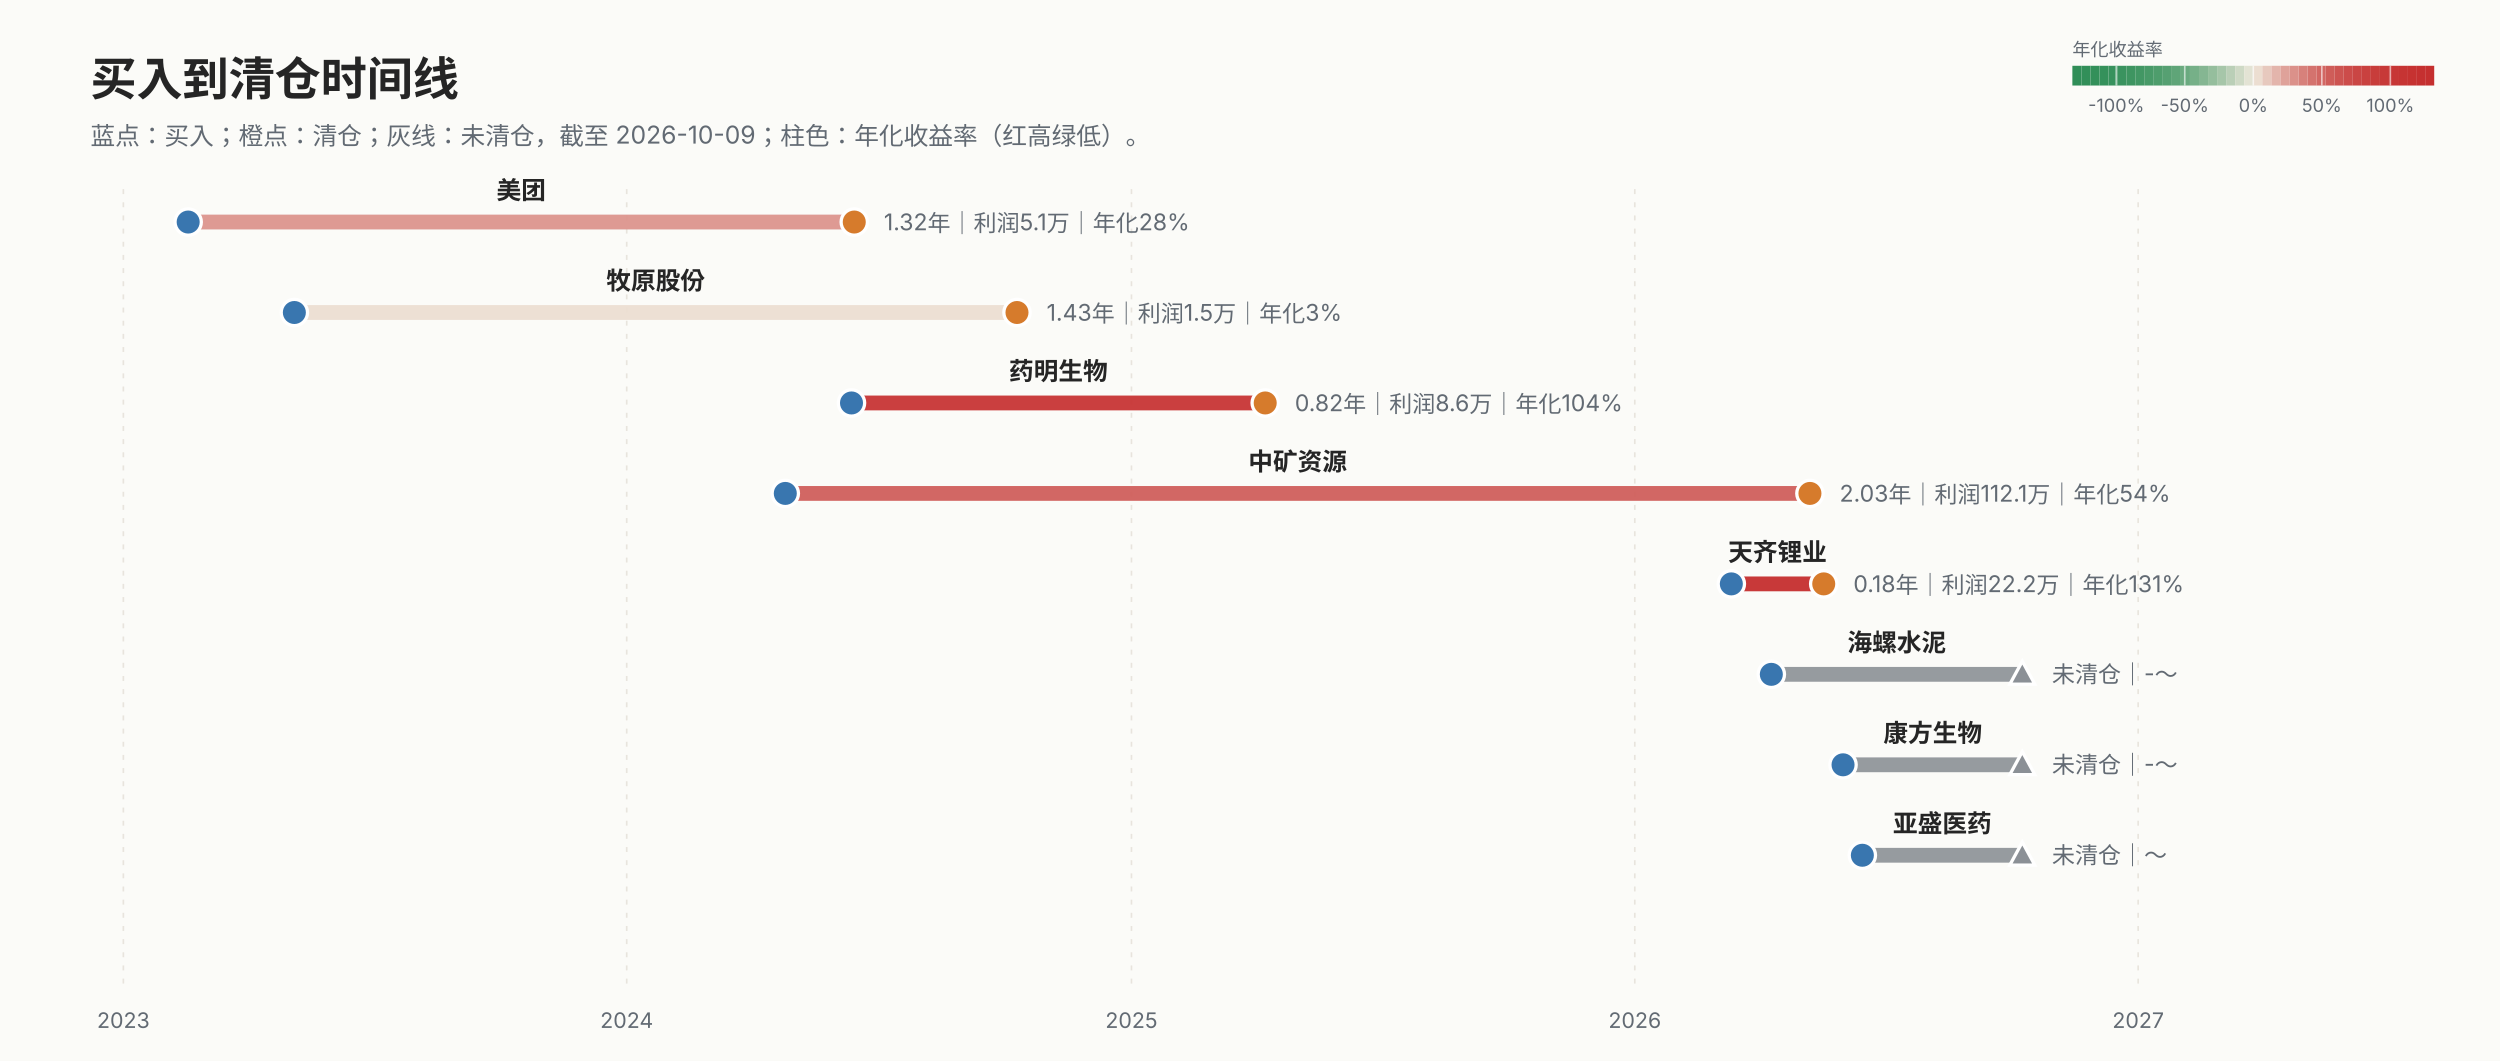
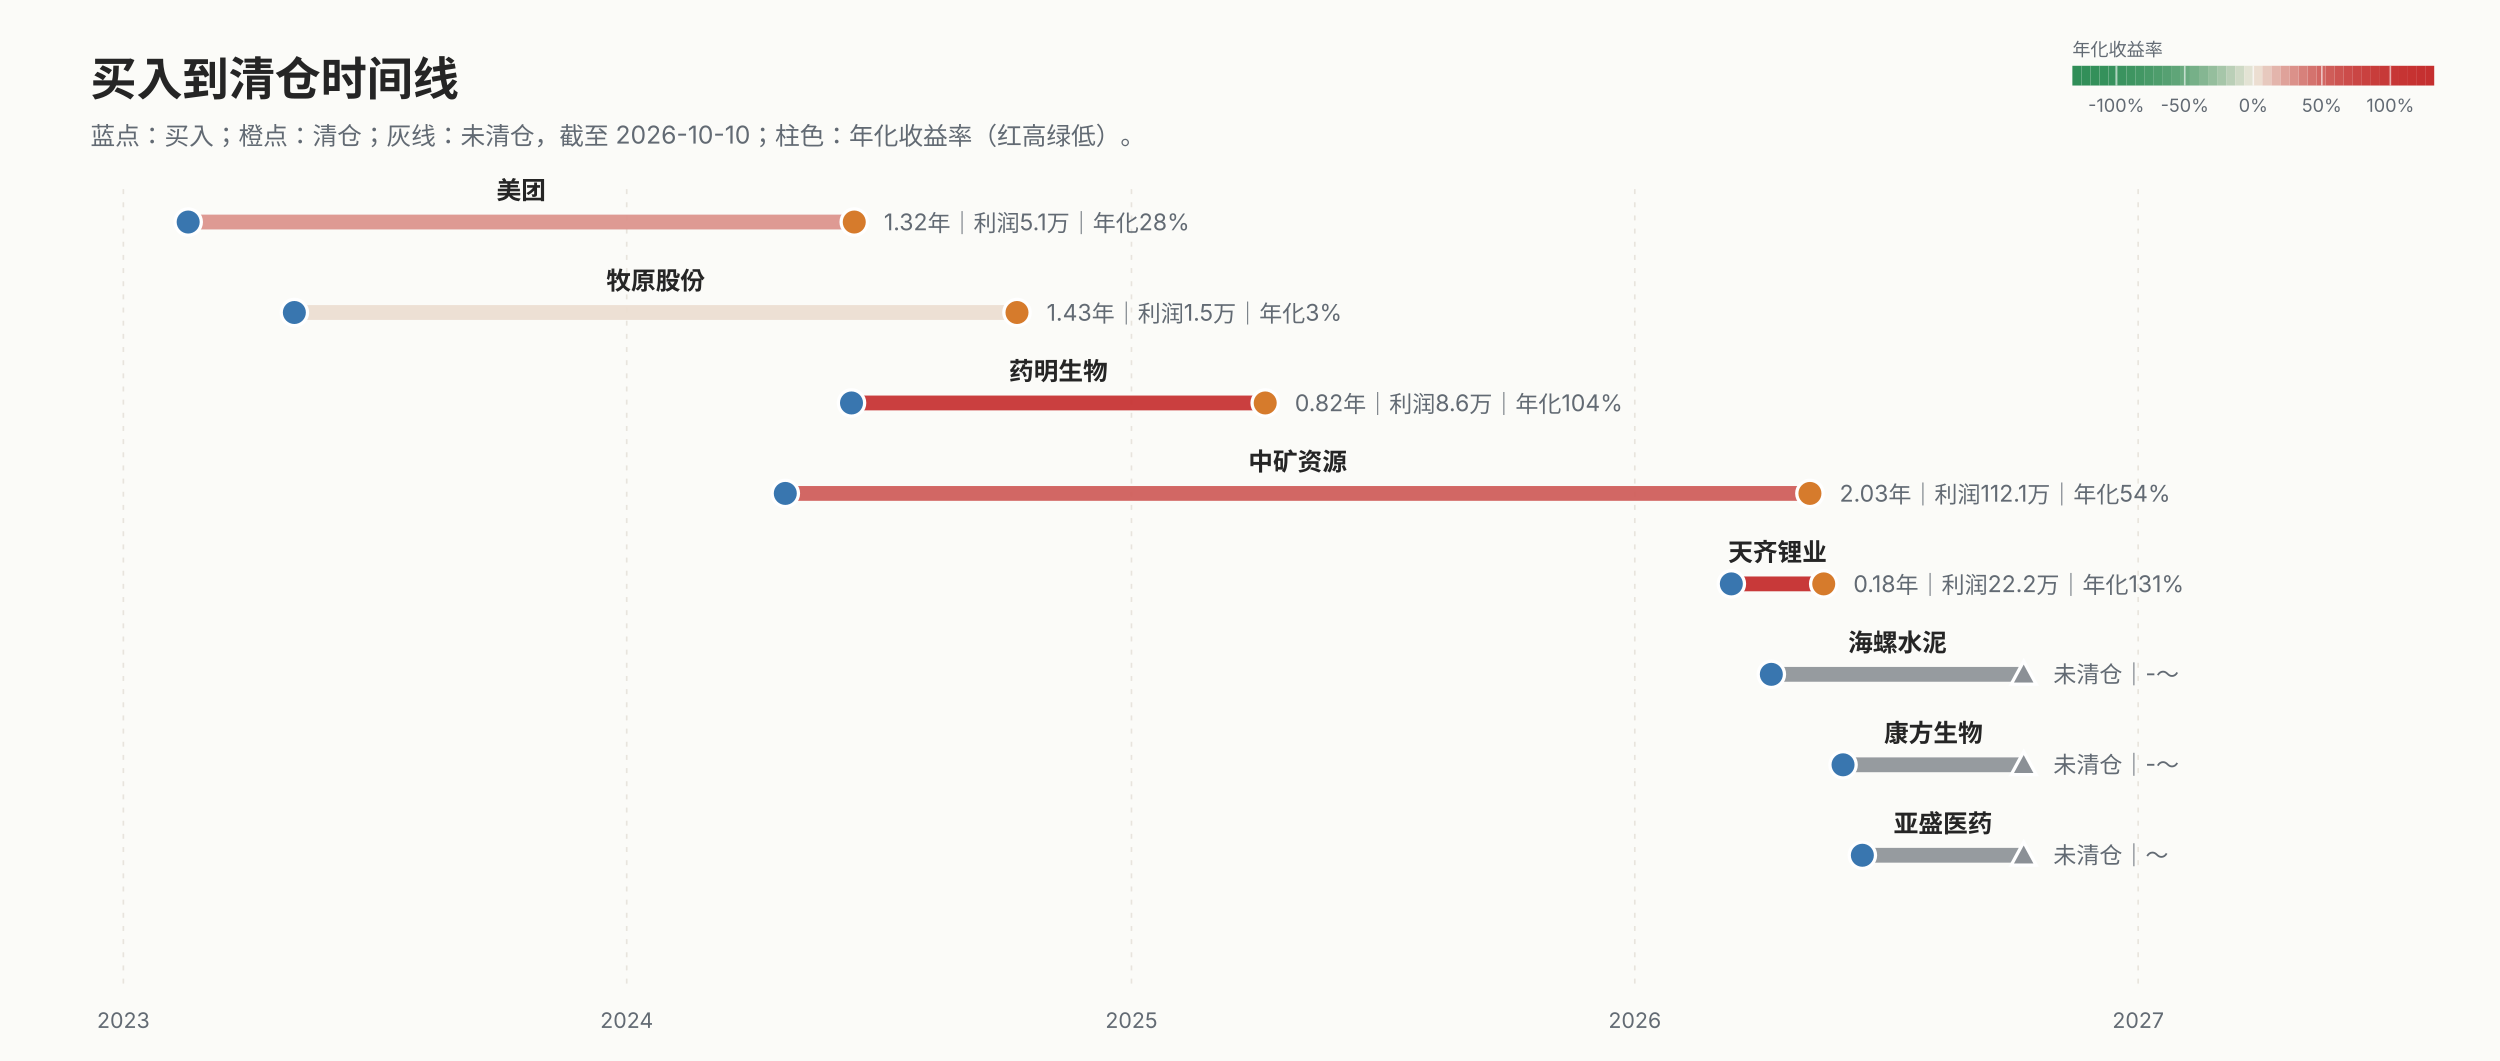
<svg xmlns="http://www.w3.org/2000/svg" width="1520" height="645" viewBox="0 0 1520 645" role="img" aria-label="买入到清仓时间线">
  <rect width="100%" height="100%" fill="#fbfbf8" />
  <style>text{font-family:"Inter","Noto Sans SC","PingFang SC","Microsoft YaHei",Arial,sans-serif;}</style>
  <text x="55" y="58" font-size="28" font-weight="700" fill="#252525">买入到清仓时间线</text>
  <g>
    <rect x="1260.00" y="40" width="5.50" height="12" fill="#308e58" />
    <rect x="1265.50" y="40" width="5.50" height="12" fill="#328f59" />
    <rect x="1271.00" y="40" width="5.50" height="12" fill="#33905a" />
    <rect x="1276.50" y="40" width="5.50" height="12" fill="#35915b" />
    <rect x="1282.00" y="40" width="5.50" height="12" fill="#37925d" />
    <rect x="1287.50" y="40" width="5.50" height="12" fill="#3a935f" />
    <rect x="1293.00" y="40" width="5.50" height="12" fill="#3e9561" />
    <rect x="1298.50" y="40" width="5.50" height="12" fill="#429764" />
    <rect x="1304.00" y="40" width="5.50" height="12" fill="#489a68" />
    <rect x="1309.50" y="40" width="5.50" height="12" fill="#4e9d6c" />
    <rect x="1315.00" y="40" width="5.50" height="12" fill="#56a072" />
    <rect x="1320.50" y="40" width="5.50" height="12" fill="#5fa578" />
    <rect x="1326.00" y="40" width="5.50" height="12" fill="#6aaa7f" />
    <rect x="1331.50" y="40" width="5.50" height="12" fill="#76b088" />
    <rect x="1337.00" y="40" width="5.50" height="12" fill="#85b692" />
    <rect x="1342.50" y="40" width="5.50" height="12" fill="#95be9d" />
    <rect x="1348.00" y="40" width="5.50" height="12" fill="#a6c6a9" />
    <rect x="1353.50" y="40" width="5.50" height="12" fill="#bacfb7" />
    <rect x="1359.00" y="40" width="5.50" height="12" fill="#ced9c5" />
    <rect x="1364.50" y="40" width="5.50" height="12" fill="#e3e3d4" />
    <rect x="1370.00" y="40" width="5.50" height="12" fill="#ecded1" />
    <rect x="1375.50" y="40" width="5.50" height="12" fill="#e7c9be" />
    <rect x="1381.00" y="40" width="5.50" height="12" fill="#e3b5ac" />
    <rect x="1386.50" y="40" width="5.50" height="12" fill="#dfa29a" />
    <rect x="1392.00" y="40" width="5.50" height="12" fill="#db918a" />
    <rect x="1397.50" y="40" width="5.50" height="12" fill="#d7817b" />
    <rect x="1403.00" y="40" width="5.50" height="12" fill="#d4736e" />
    <rect x="1408.50" y="40" width="5.50" height="12" fill="#d26763" />
    <rect x="1414.00" y="40" width="5.50" height="12" fill="#cf5d59" />
    <rect x="1419.50" y="40" width="5.50" height="12" fill="#cd5451" />
    <rect x="1425.00" y="40" width="5.50" height="12" fill="#cc4c4a" />
    <rect x="1430.50" y="40" width="5.50" height="12" fill="#ca4644" />
    <rect x="1436.00" y="40" width="5.50" height="12" fill="#c9413f" />
    <rect x="1441.50" y="40" width="5.50" height="12" fill="#c83d3b" />
    <rect x="1447.00" y="40" width="5.50" height="12" fill="#c73938" />
    <rect x="1452.50" y="40" width="5.50" height="12" fill="#c73635" />
    <rect x="1458.00" y="40" width="5.50" height="12" fill="#c63433" />
    <rect x="1463.50" y="40" width="5.50" height="12" fill="#c63231" />
    <rect x="1469.00" y="40" width="5.50" height="12" fill="#c53030" />
    <rect x="1474.50" y="40" width="5.50" height="12" fill="#c52f2f" />
    <line x1="1286.67" y1="40" x2="1286.67" y2="52" stroke="#fff" stroke-width="1" opacity=".6" />
    <text x="1286.67" y="68" font-size="11" fill="#626a73" text-anchor="middle">-100%</text>
    <line x1="1328.33" y1="40" x2="1328.33" y2="52" stroke="#fff" stroke-width="1" opacity=".6" />
    <text x="1328.33" y="68" font-size="11" fill="#626a73" text-anchor="middle">-50%</text>
    <line x1="1370.00" y1="40" x2="1370.00" y2="52" stroke="#fff" stroke-width="1" opacity=".6" />
    <text x="1370.00" y="68" font-size="11" fill="#626a73" text-anchor="middle">0%</text>
    <line x1="1411.67" y1="40" x2="1411.67" y2="52" stroke="#fff" stroke-width="1" opacity=".6" />
    <text x="1411.67" y="68" font-size="11" fill="#626a73" text-anchor="middle">50%</text>
    <line x1="1453.33" y1="40" x2="1453.33" y2="52" stroke="#fff" stroke-width="1" opacity=".6" />
    <text x="1453.33" y="68" font-size="11" fill="#626a73" text-anchor="middle">100%</text>
    <text x="1260" y="34" font-size="11" fill="#626a73">年化收益率</text>
  </g>
-   <text x="55" y="88" font-size="15" fill="#626a73">蓝点：买入；橙点：清仓；灰线：未清仓，截至 2026-10-09；柱色：年化收益率（红高绿低）。</text>
+   <text x="55" y="88" font-size="15" fill="#626a73">蓝点：买入；橙点：清仓；灰线：未清仓，截至 2026-10-10；柱色：年化收益率（红高绿低）。</text>
  <line x1="75.00" y1="115" x2="75.00" y2="600" stroke="#ddd7ce" opacity=".65" stroke-dasharray="3 5" />
  <text x="75.00" y="625" font-size="13" fill="#626a73" text-anchor="middle">2023</text>
  <line x1="381.04" y1="115" x2="381.04" y2="600" stroke="#ddd7ce" opacity=".65" stroke-dasharray="3 5" />
  <text x="381.04" y="625" font-size="13" fill="#626a73" text-anchor="middle">2024</text>
  <line x1="687.92" y1="115" x2="687.92" y2="600" stroke="#ddd7ce" opacity=".65" stroke-dasharray="3 5" />
  <text x="687.92" y="625" font-size="13" fill="#626a73" text-anchor="middle">2025</text>
  <line x1="993.96" y1="115" x2="993.96" y2="600" stroke="#ddd7ce" opacity=".65" stroke-dasharray="3 5" />
  <text x="993.96" y="625" font-size="13" fill="#626a73" text-anchor="middle">2026</text>
  <line x1="1300.00" y1="115" x2="1300.00" y2="600" stroke="#ddd7ce" opacity=".65" stroke-dasharray="3 5" />
  <text x="1300.00" y="625" font-size="13" fill="#626a73" text-anchor="middle">2027</text>
  <line x1="114.41" y1="135" x2="519.39" y2="135" stroke="#dc958e" stroke-width="9" opacity=".95" />
  <circle cx="519.39" cy="135" r="8" fill="#d67b2c" stroke="#fff" stroke-width="2" />
  <circle cx="114.41" cy="135" r="8" fill="#3976af" stroke="#fff" stroke-width="2" />
  <text x="316.90" y="121" font-size="15" font-weight="700" fill="#252525" text-anchor="middle">美团</text>
  <text x="537.39" y="140" font-size="14" fill="#626a73">1.32年｜利润5.1万｜年化28%</text>
  <line x1="178.97" y1="190" x2="618.33" y2="190" stroke="#ecded2" stroke-width="9" opacity=".95" />
  <circle cx="618.33" cy="190" r="8" fill="#d67b2c" stroke="#fff" stroke-width="2" />
  <circle cx="178.97" cy="190" r="8" fill="#3976af" stroke="#fff" stroke-width="2" />
  <text x="398.65" y="176" font-size="15" font-weight="700" fill="#252525" text-anchor="middle">牧原股份</text>
  <text x="636.33" y="195" font-size="14" fill="#626a73">1.43年｜利润1.5万｜年化3%</text>
  <line x1="517.71" y1="245" x2="769.25" y2="245" stroke="#c73535" stroke-width="9" opacity=".95" />
  <circle cx="769.25" cy="245" r="8" fill="#d67b2c" stroke="#fff" stroke-width="2" />
  <circle cx="517.71" cy="245" r="8" fill="#3976af" stroke="#fff" stroke-width="2" />
  <text x="643.48" y="231" font-size="15" font-weight="700" fill="#252525" text-anchor="middle">药明生物</text>
  <text x="787.25" y="250" font-size="14" fill="#626a73">0.82年｜利润8.6万｜年化104%</text>
  <line x1="477.46" y1="300" x2="1100.44" y2="300" stroke="#d0605c" stroke-width="9" opacity=".95" />
  <circle cx="1100.44" cy="300" r="8" fill="#d67b2c" stroke="#fff" stroke-width="2" />
  <circle cx="477.46" cy="300" r="8" fill="#3976af" stroke="#fff" stroke-width="2" />
  <text x="788.95" y="286" font-size="15" font-weight="700" fill="#252525" text-anchor="middle">中矿资源</text>
  <text x="1118.44" y="305" font-size="14" fill="#626a73">2.03年｜利润112.1万｜年化54%</text>
  <line x1="1052.65" y1="355" x2="1108.83" y2="355" stroke="#c52f2f" stroke-width="9" opacity=".95" />
  <circle cx="1108.83" cy="355" r="8" fill="#d67b2c" stroke="#fff" stroke-width="2" />
  <circle cx="1052.65" cy="355" r="8" fill="#3976af" stroke="#fff" stroke-width="2" />
  <text x="1080.74" y="341" font-size="15" font-weight="700" fill="#252525" text-anchor="middle">天齐锂业</text>
  <text x="1126.83" y="360" font-size="14" fill="#626a73">0.18年｜利润22.2万｜年化131%</text>
-   <line x1="1076.97" y1="410" x2="1229.57" y2="410" stroke="#8b9096" stroke-width="9" opacity=".9" />
-   <polygon points="1229.57,402 1221.97,416 1237.17,416" fill="#8b9096" stroke="#fff" stroke-width="2" />
+   <line x1="1076.97" y1="410" x2="1230.41" y2="410" stroke="#8b9096" stroke-width="9" opacity=".9" />
+   <polygon points="1230.41,402 1222.81,416 1238.01,416" fill="#8b9096" stroke="#fff" stroke-width="2" />
  <circle cx="1076.97" cy="410" r="8" fill="#3976af" stroke="#fff" stroke-width="2" />
-   <text x="1153.27" y="396" font-size="15" font-weight="700" fill="#252525" text-anchor="middle">海螺水泥</text>
-   <text x="1247.57" y="415" font-size="14" fill="#626a73">未清仓｜-～</text>
-   <line x1="1120.57" y1="465" x2="1229.57" y2="465" stroke="#8b9096" stroke-width="9" opacity=".9" />
-   <polygon points="1229.57,457 1221.97,471 1237.17,471" fill="#8b9096" stroke="#fff" stroke-width="2" />
+   <text x="1153.69" y="396" font-size="15" font-weight="700" fill="#252525" text-anchor="middle">海螺水泥</text>
+   <text x="1248.41" y="415" font-size="14" fill="#626a73">未清仓｜-～</text>
+   <line x1="1120.57" y1="465" x2="1230.41" y2="465" stroke="#8b9096" stroke-width="9" opacity=".9" />
+   <polygon points="1230.41,457 1222.81,471 1238.01,471" fill="#8b9096" stroke="#fff" stroke-width="2" />
  <circle cx="1120.57" cy="465" r="8" fill="#3976af" stroke="#fff" stroke-width="2" />
-   <text x="1175.07" y="451" font-size="15" font-weight="700" fill="#252525" text-anchor="middle">康方生物</text>
-   <text x="1247.57" y="470" font-size="14" fill="#626a73">未清仓｜-～</text>
-   <line x1="1132.31" y1="520" x2="1229.57" y2="520" stroke="#8b9096" stroke-width="9" opacity=".9" />
-   <polygon points="1229.57,512 1221.97,526 1237.17,526" fill="#8b9096" stroke="#fff" stroke-width="2" />
+   <text x="1175.49" y="451" font-size="15" font-weight="700" fill="#252525" text-anchor="middle">康方生物</text>
+   <text x="1248.41" y="470" font-size="14" fill="#626a73">未清仓｜-～</text>
+   <line x1="1132.31" y1="520" x2="1230.41" y2="520" stroke="#8b9096" stroke-width="9" opacity=".9" />
+   <polygon points="1230.41,512 1222.81,526 1238.01,526" fill="#8b9096" stroke="#fff" stroke-width="2" />
  <circle cx="1132.31" cy="520" r="8" fill="#3976af" stroke="#fff" stroke-width="2" />
-   <text x="1180.94" y="506" font-size="15" font-weight="700" fill="#252525" text-anchor="middle">亚盛医药</text>
-   <text x="1247.57" y="525" font-size="14" fill="#626a73">未清仓｜～</text>
+   <text x="1181.36" y="506" font-size="15" font-weight="700" fill="#252525" text-anchor="middle">亚盛医药</text>
+   <text x="1248.41" y="525" font-size="14" fill="#626a73">未清仓｜～</text>
</svg>
